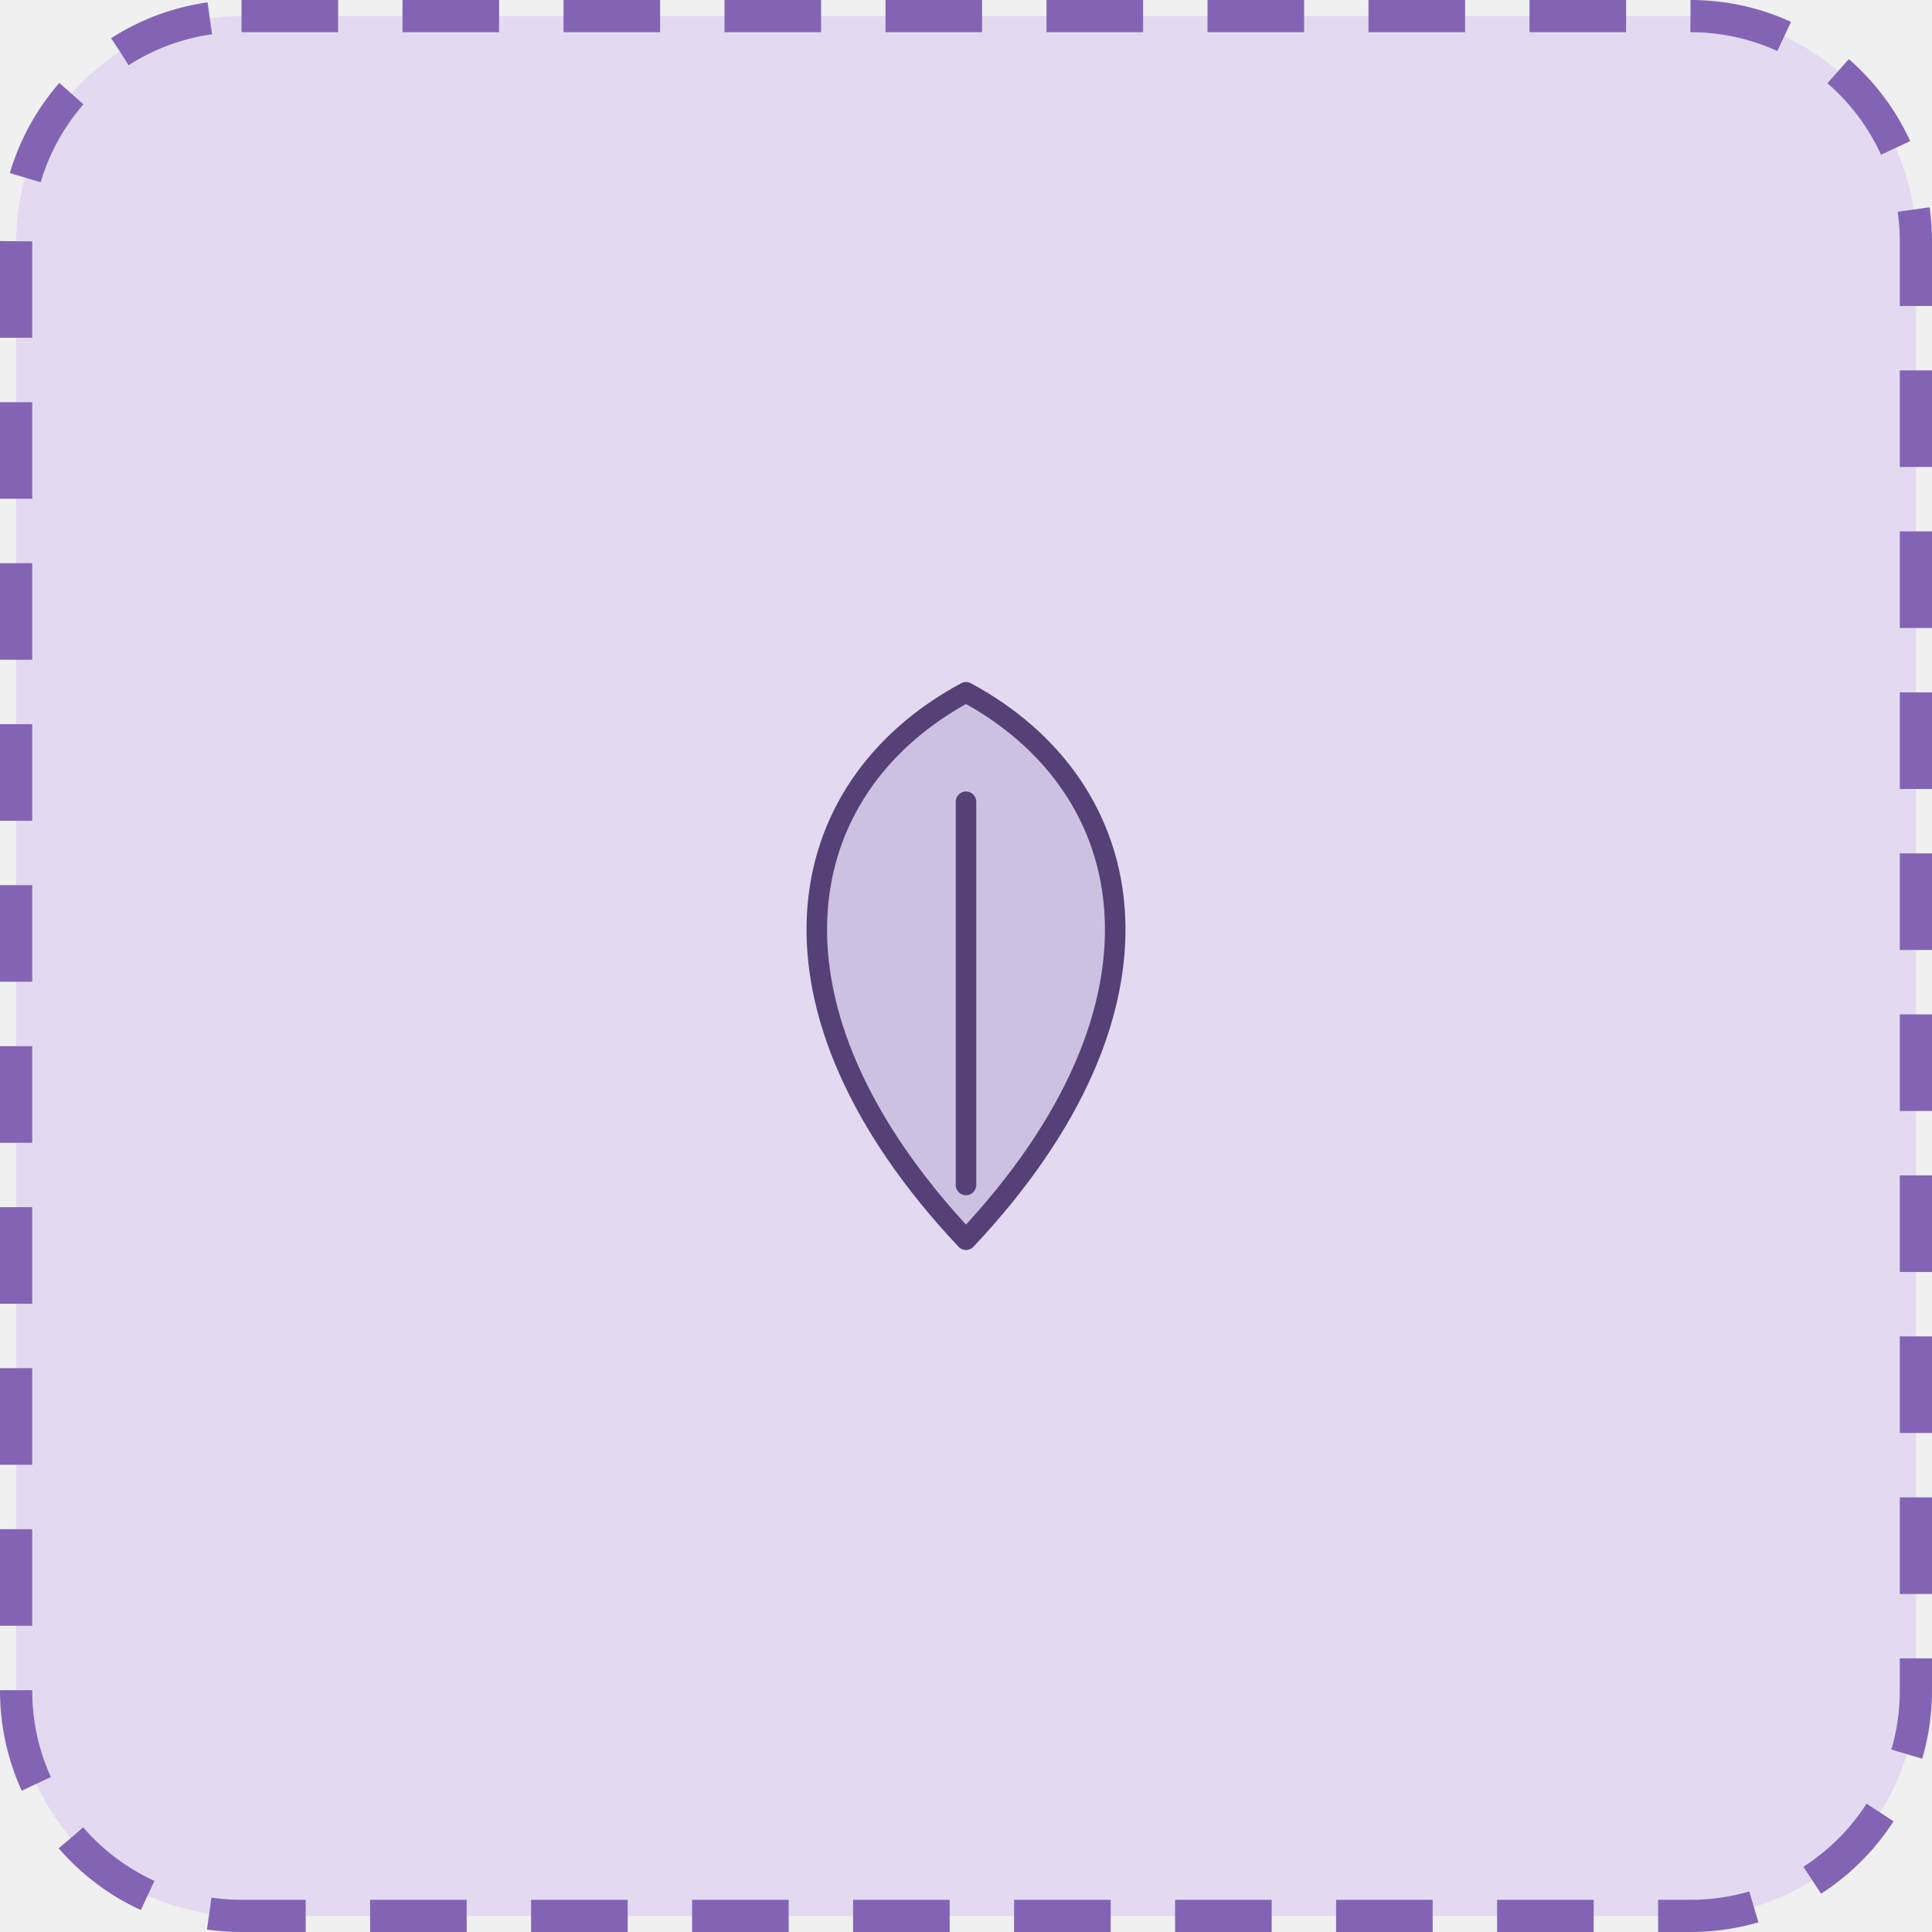
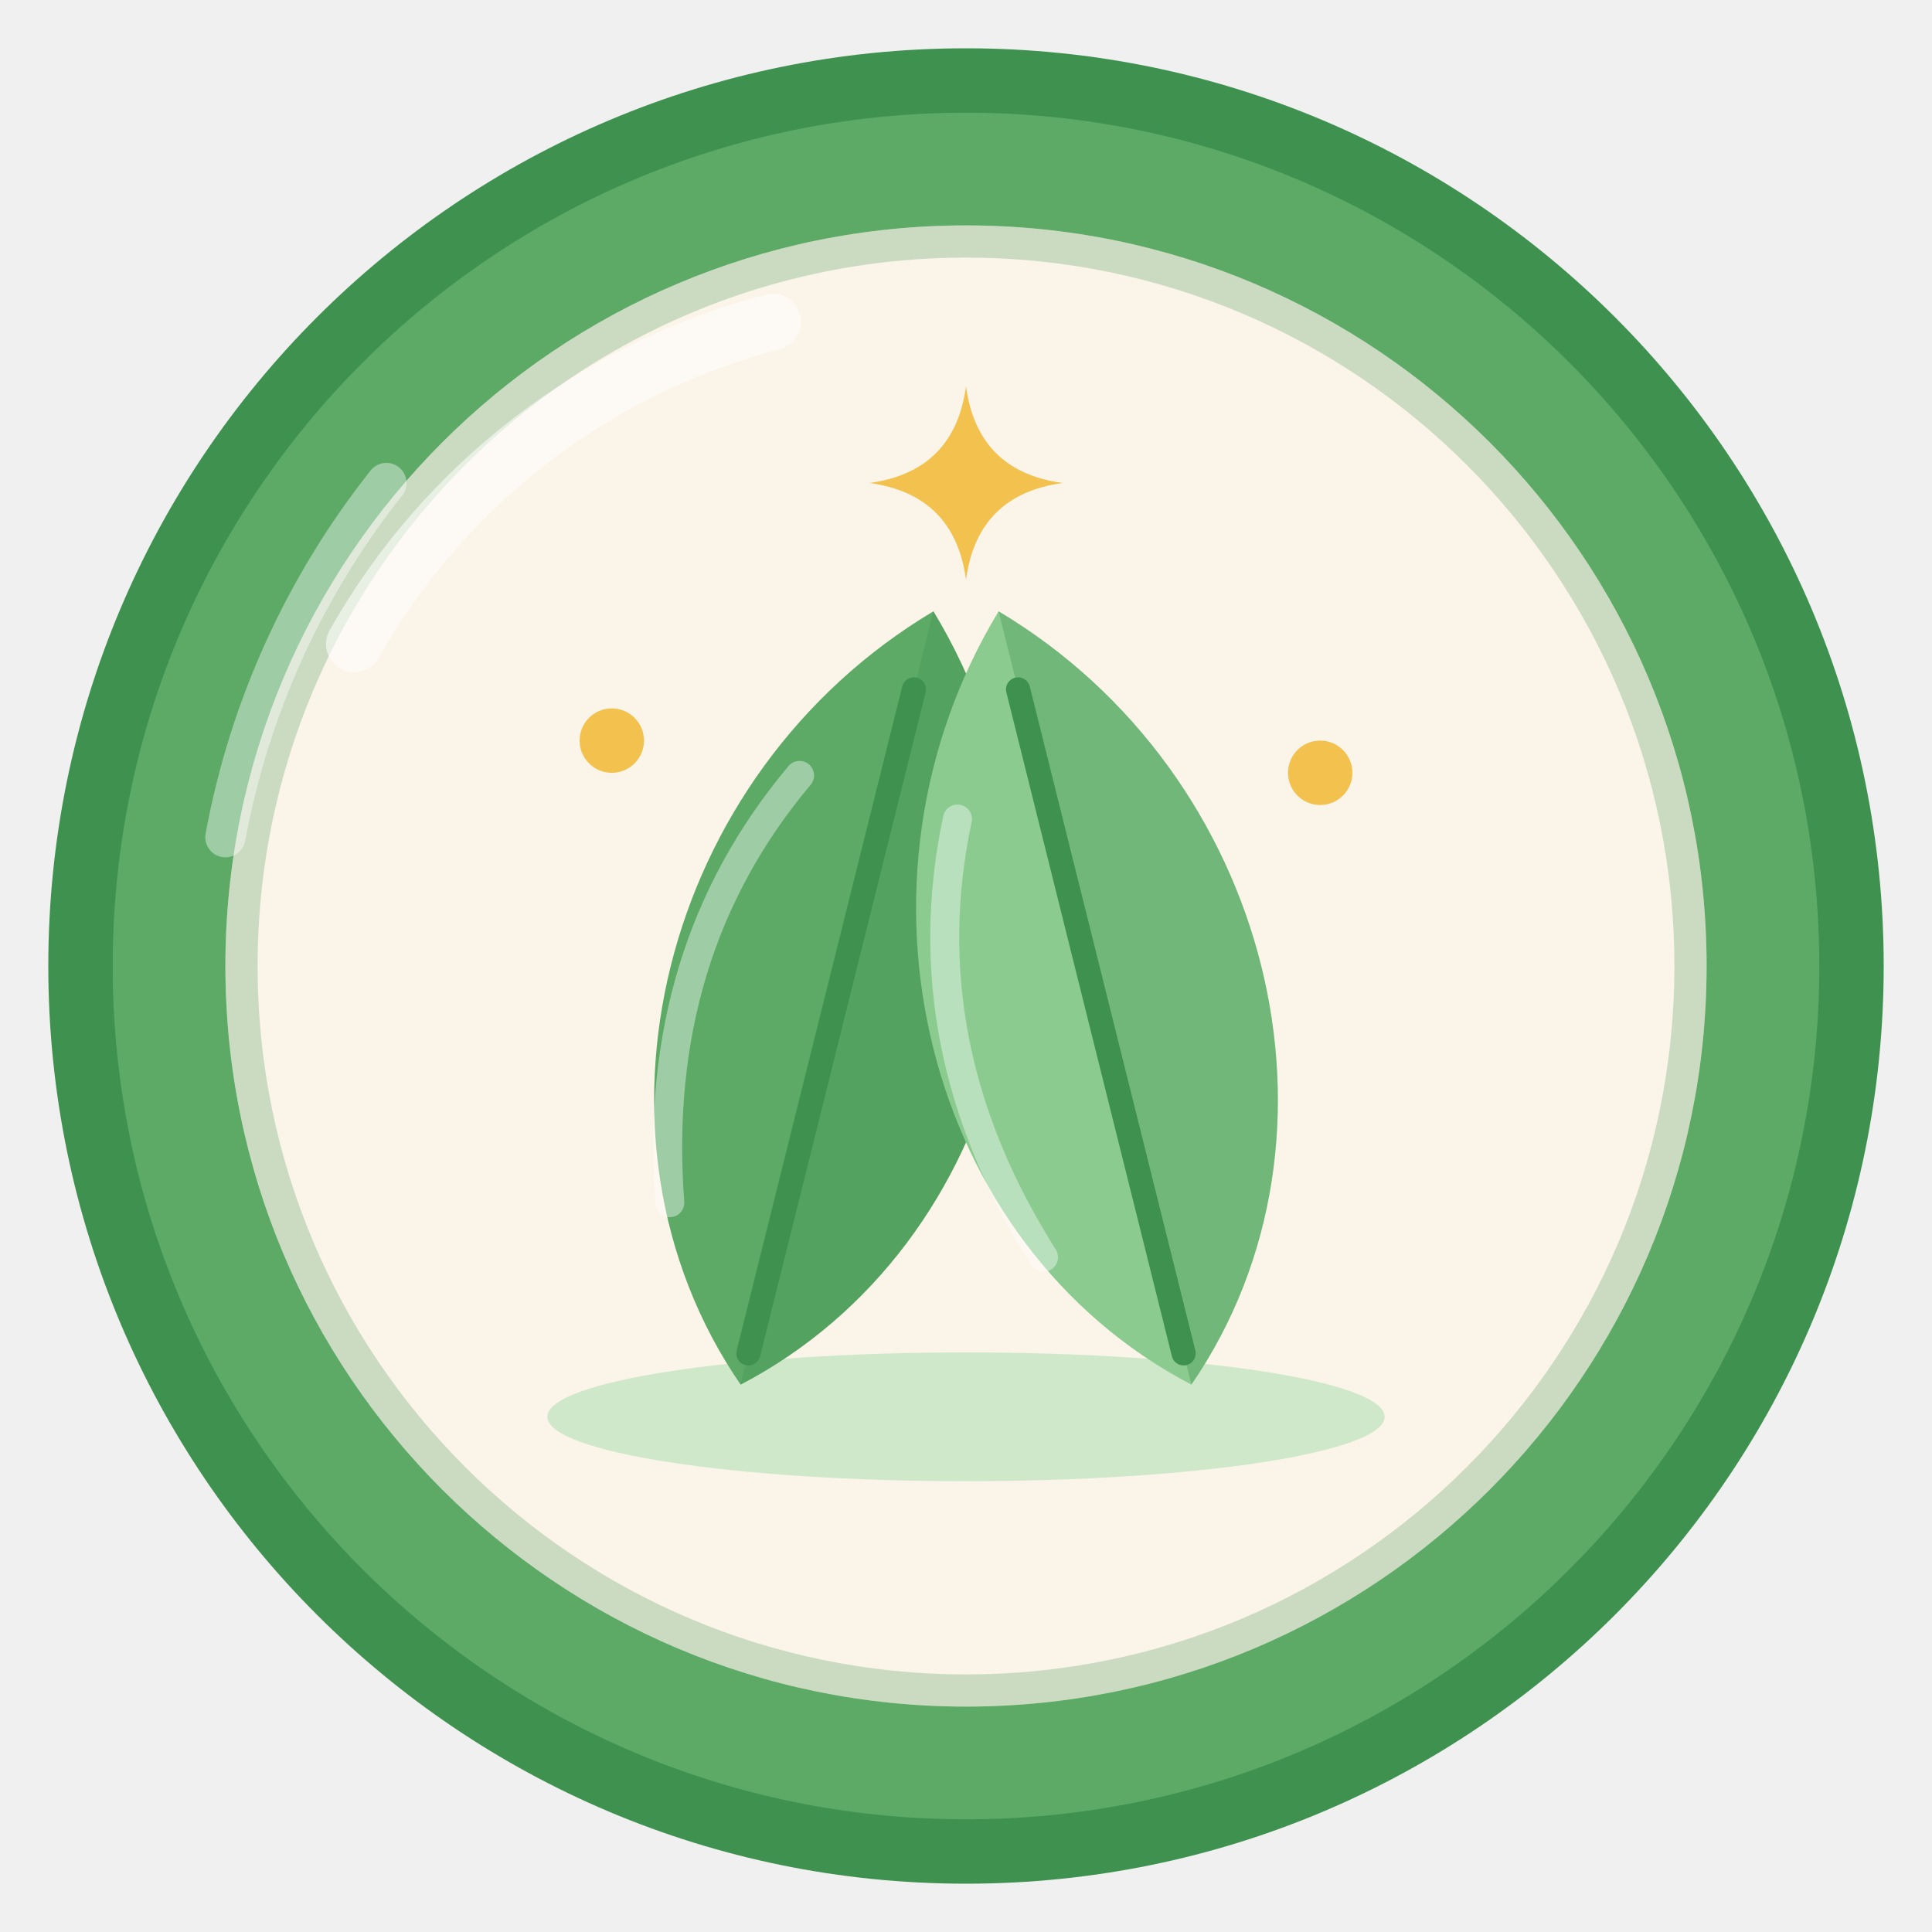
- <svg xmlns="http://www.w3.org/2000/svg" width="120" height="120" viewBox="0 0 120 120">
-   <rect x="1" y="1" width="118" height="118" rx="14" fill="hsl(263 45% 90%)" stroke="hsl(263 35% 55%)" stroke-width="2" stroke-dasharray="6 4" />
-   <g transform="translate(39.6 39.6) scale(0.425)" fill="hsl(263 35% 82%)" stroke="hsl(263 30% 36%)" stroke-width="3" stroke-linejoin="round" stroke-linecap="round">
-     <path d="M48 8C74 22 80 54 48 88C16 54 22 22 48 8Z" />
-     <path d="M48 24V80" fill="none" />
+ <svg xmlns="http://www.w3.org/2000/svg" width="120" height="120" viewBox="0 0 120 120" role="img">
+   <circle cx="60" cy="60" r="57" fill="#3F9150" />
+   <circle cx="60" cy="60" r="53" fill="#5DAA67" />
+   <circle cx="60" cy="60" r="46" fill="#fbf4e8" />
+   <circle cx="60" cy="60" r="45" fill="none" stroke="#3F9150" stroke-opacity=".25" stroke-width="2" />
+   <path d="M22 40A42 42 0 0 1 48 20" fill="none" stroke="#fff" stroke-opacity=".55" stroke-width="3.5" stroke-linecap="round" />
+   <path d="M14 52A50 50 0 0 1 24 30" fill="none" stroke="#fff" stroke-opacity=".4" stroke-width="2.5" stroke-linecap="round" />
+   <ellipse cx="60" cy="88" rx="26" ry="4" fill="#CFE8C9" />
+   <g transform="translate(46 86) rotate(-76)">
+     <path d="M0 0C12.4 -14 35.6 -14 49.5 0C35.6 14 12.4 14 0 0Z" fill="#5DAA67" />
+     <path d="M0 0C12.4 14 35.6 14 49.5 0Z" fill="#3F9150" opacity=".35" />
+     <path d="M9.9 -7Q24.7 -11.9 37.6 -5.6" fill="none" stroke="#fff" stroke-opacity=".4" stroke-width="1.8" stroke-linecap="round" />
+     <path d="M2 0L44.5 0" stroke="#3F9150" stroke-width="1.5" stroke-linecap="round" />
  </g>
+   <g transform="translate(74 86) rotate(-104)">
+     <path d="M0 0C12.4 -14 35.6 -14 49.5 0C35.6 14 12.4 14 0 0Z" fill="#8BCB8F" />
+     <path d="M0 0C12.4 14 35.6 14 49.5 0Z" fill="#3F9150" opacity=".35" />
+     <path d="M9.9 -7Q24.7 -11.9 37.6 -5.6" fill="none" stroke="#fff" stroke-opacity=".4" stroke-width="1.8" stroke-linecap="round" />
+     <path d="M2 0L44.5 0" stroke="#3F9150" stroke-width="1.5" stroke-linecap="round" />
+   </g>
+   <path d="M60 24Q60.72 29.28 66 30Q60.72 30.72 60 36Q59.28 30.72 54 30Q59.28 29.28 60 24Z" fill="#F2C14E" />
+   <circle cx="38" cy="46" r="2" fill="#F2C14E" />
+   <circle cx="82" cy="48" r="2" fill="#F2C14E" />
</svg>
